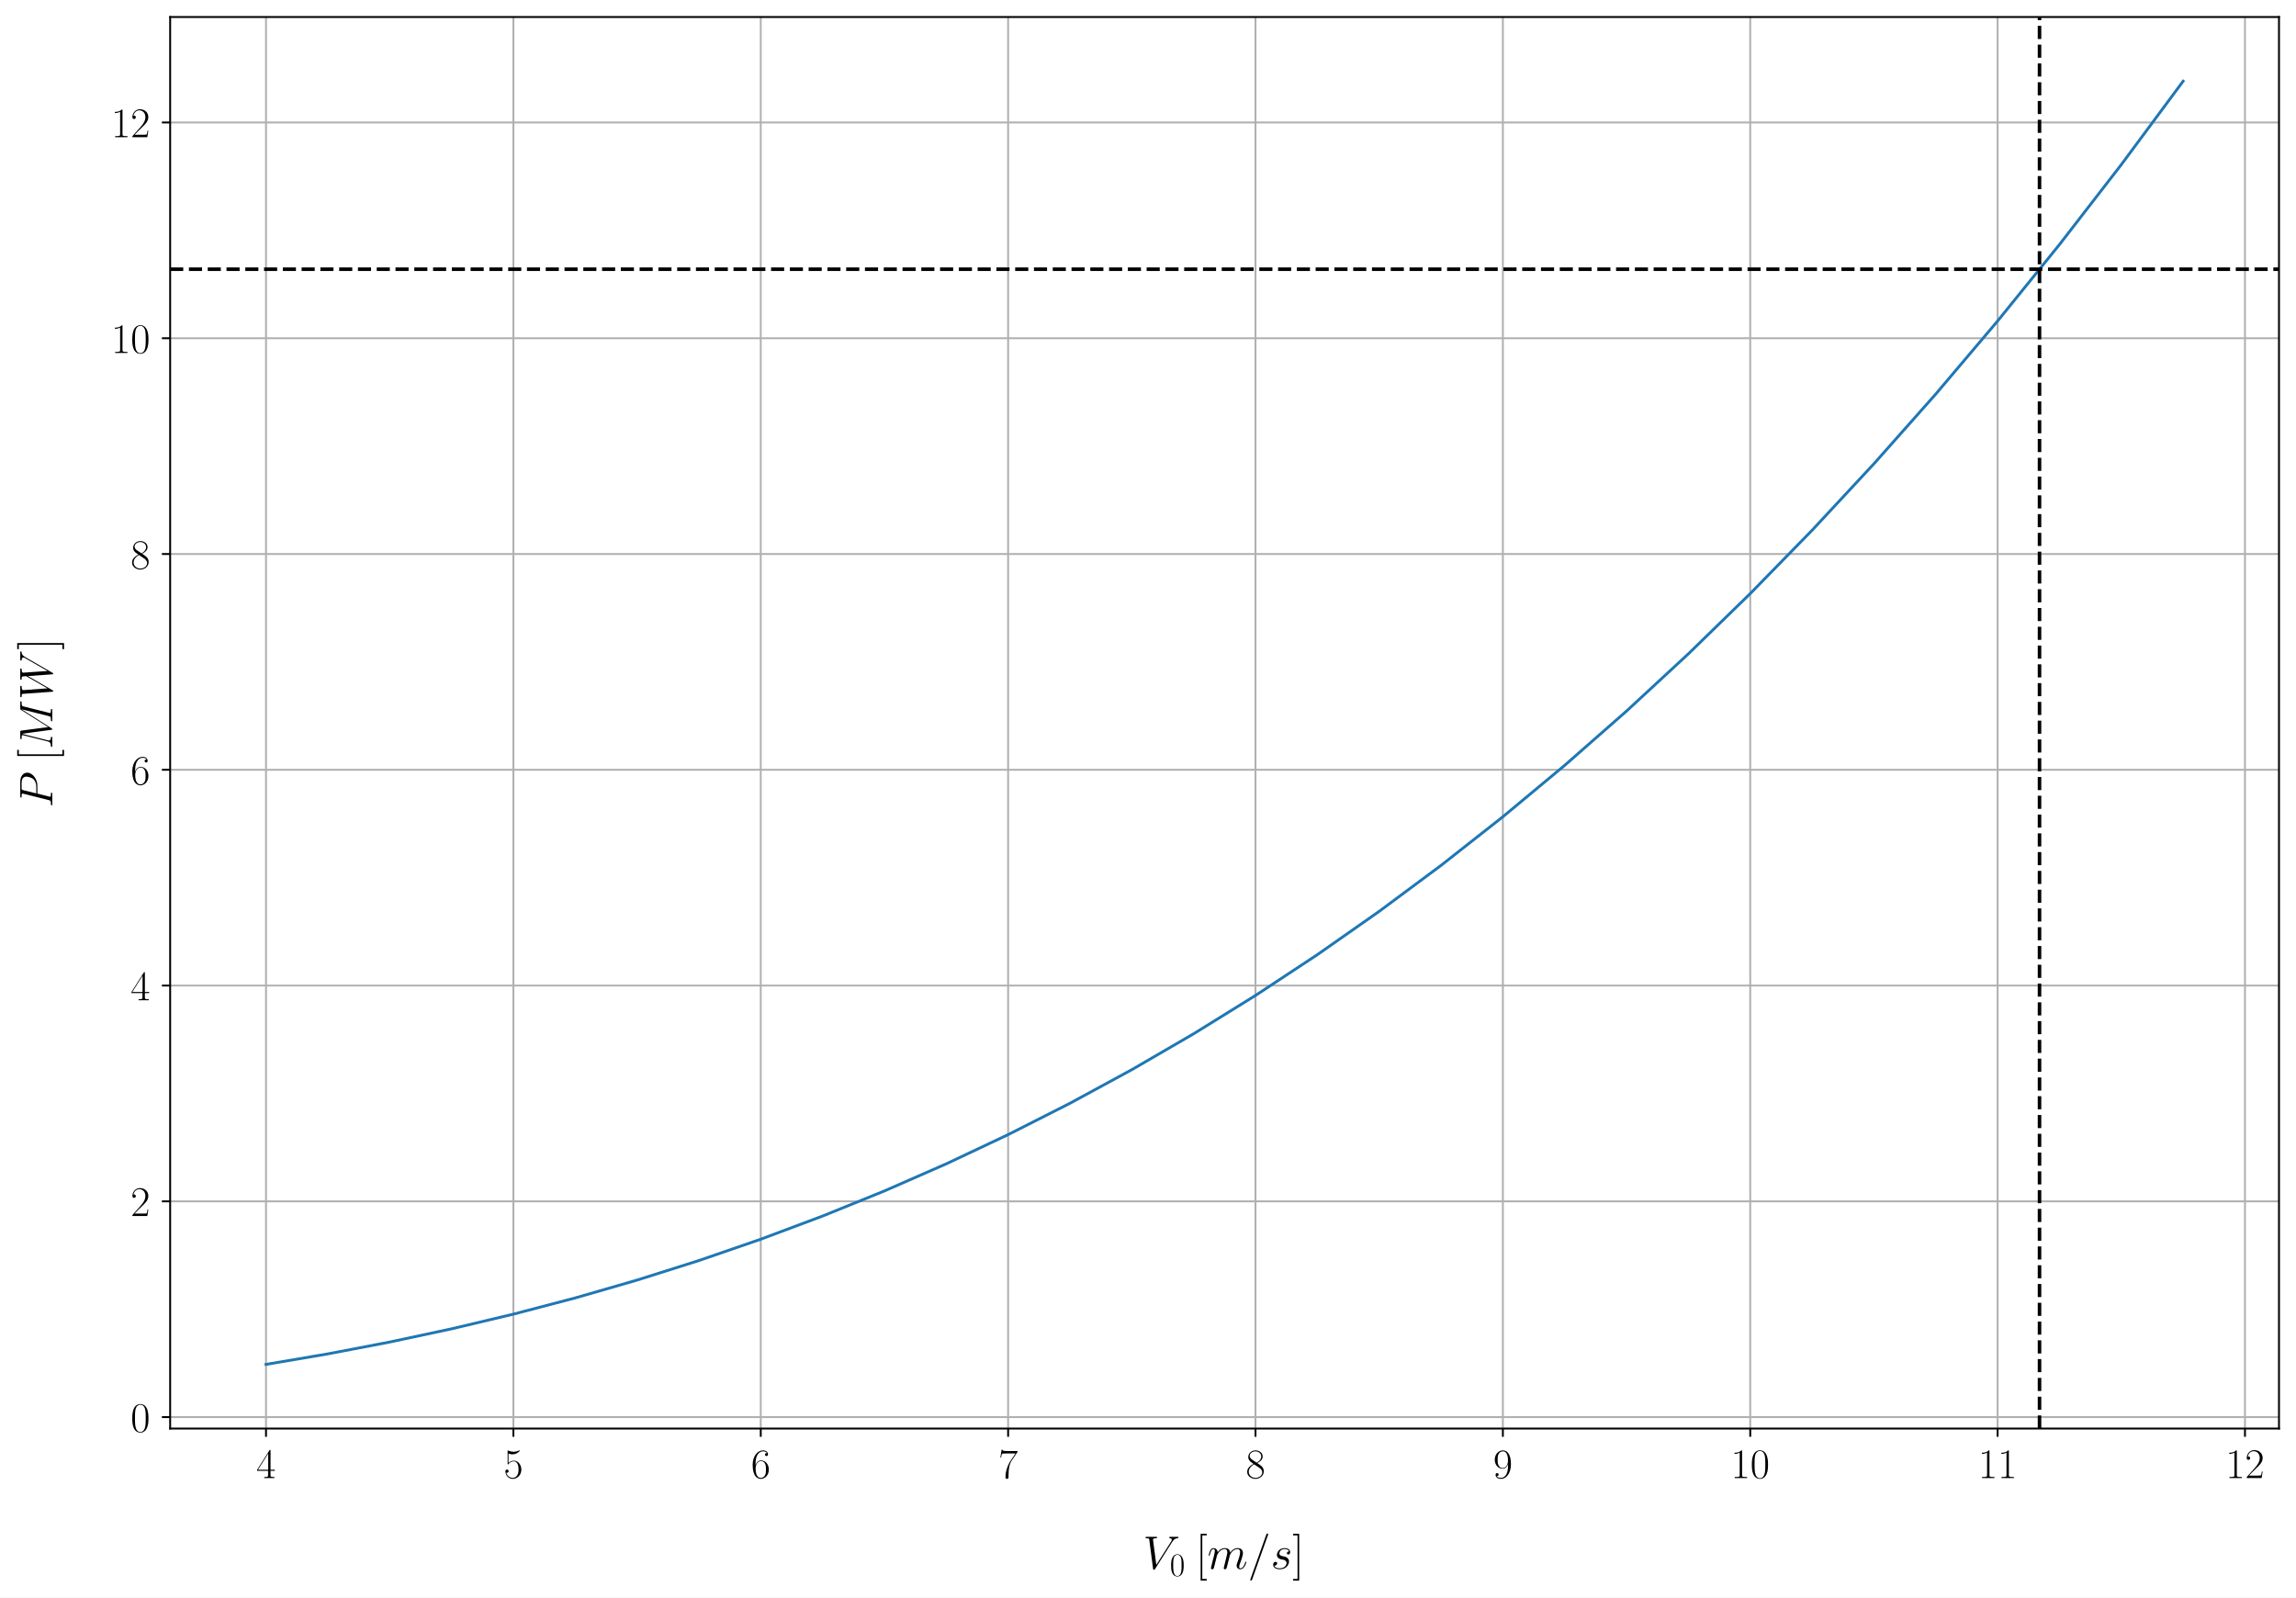
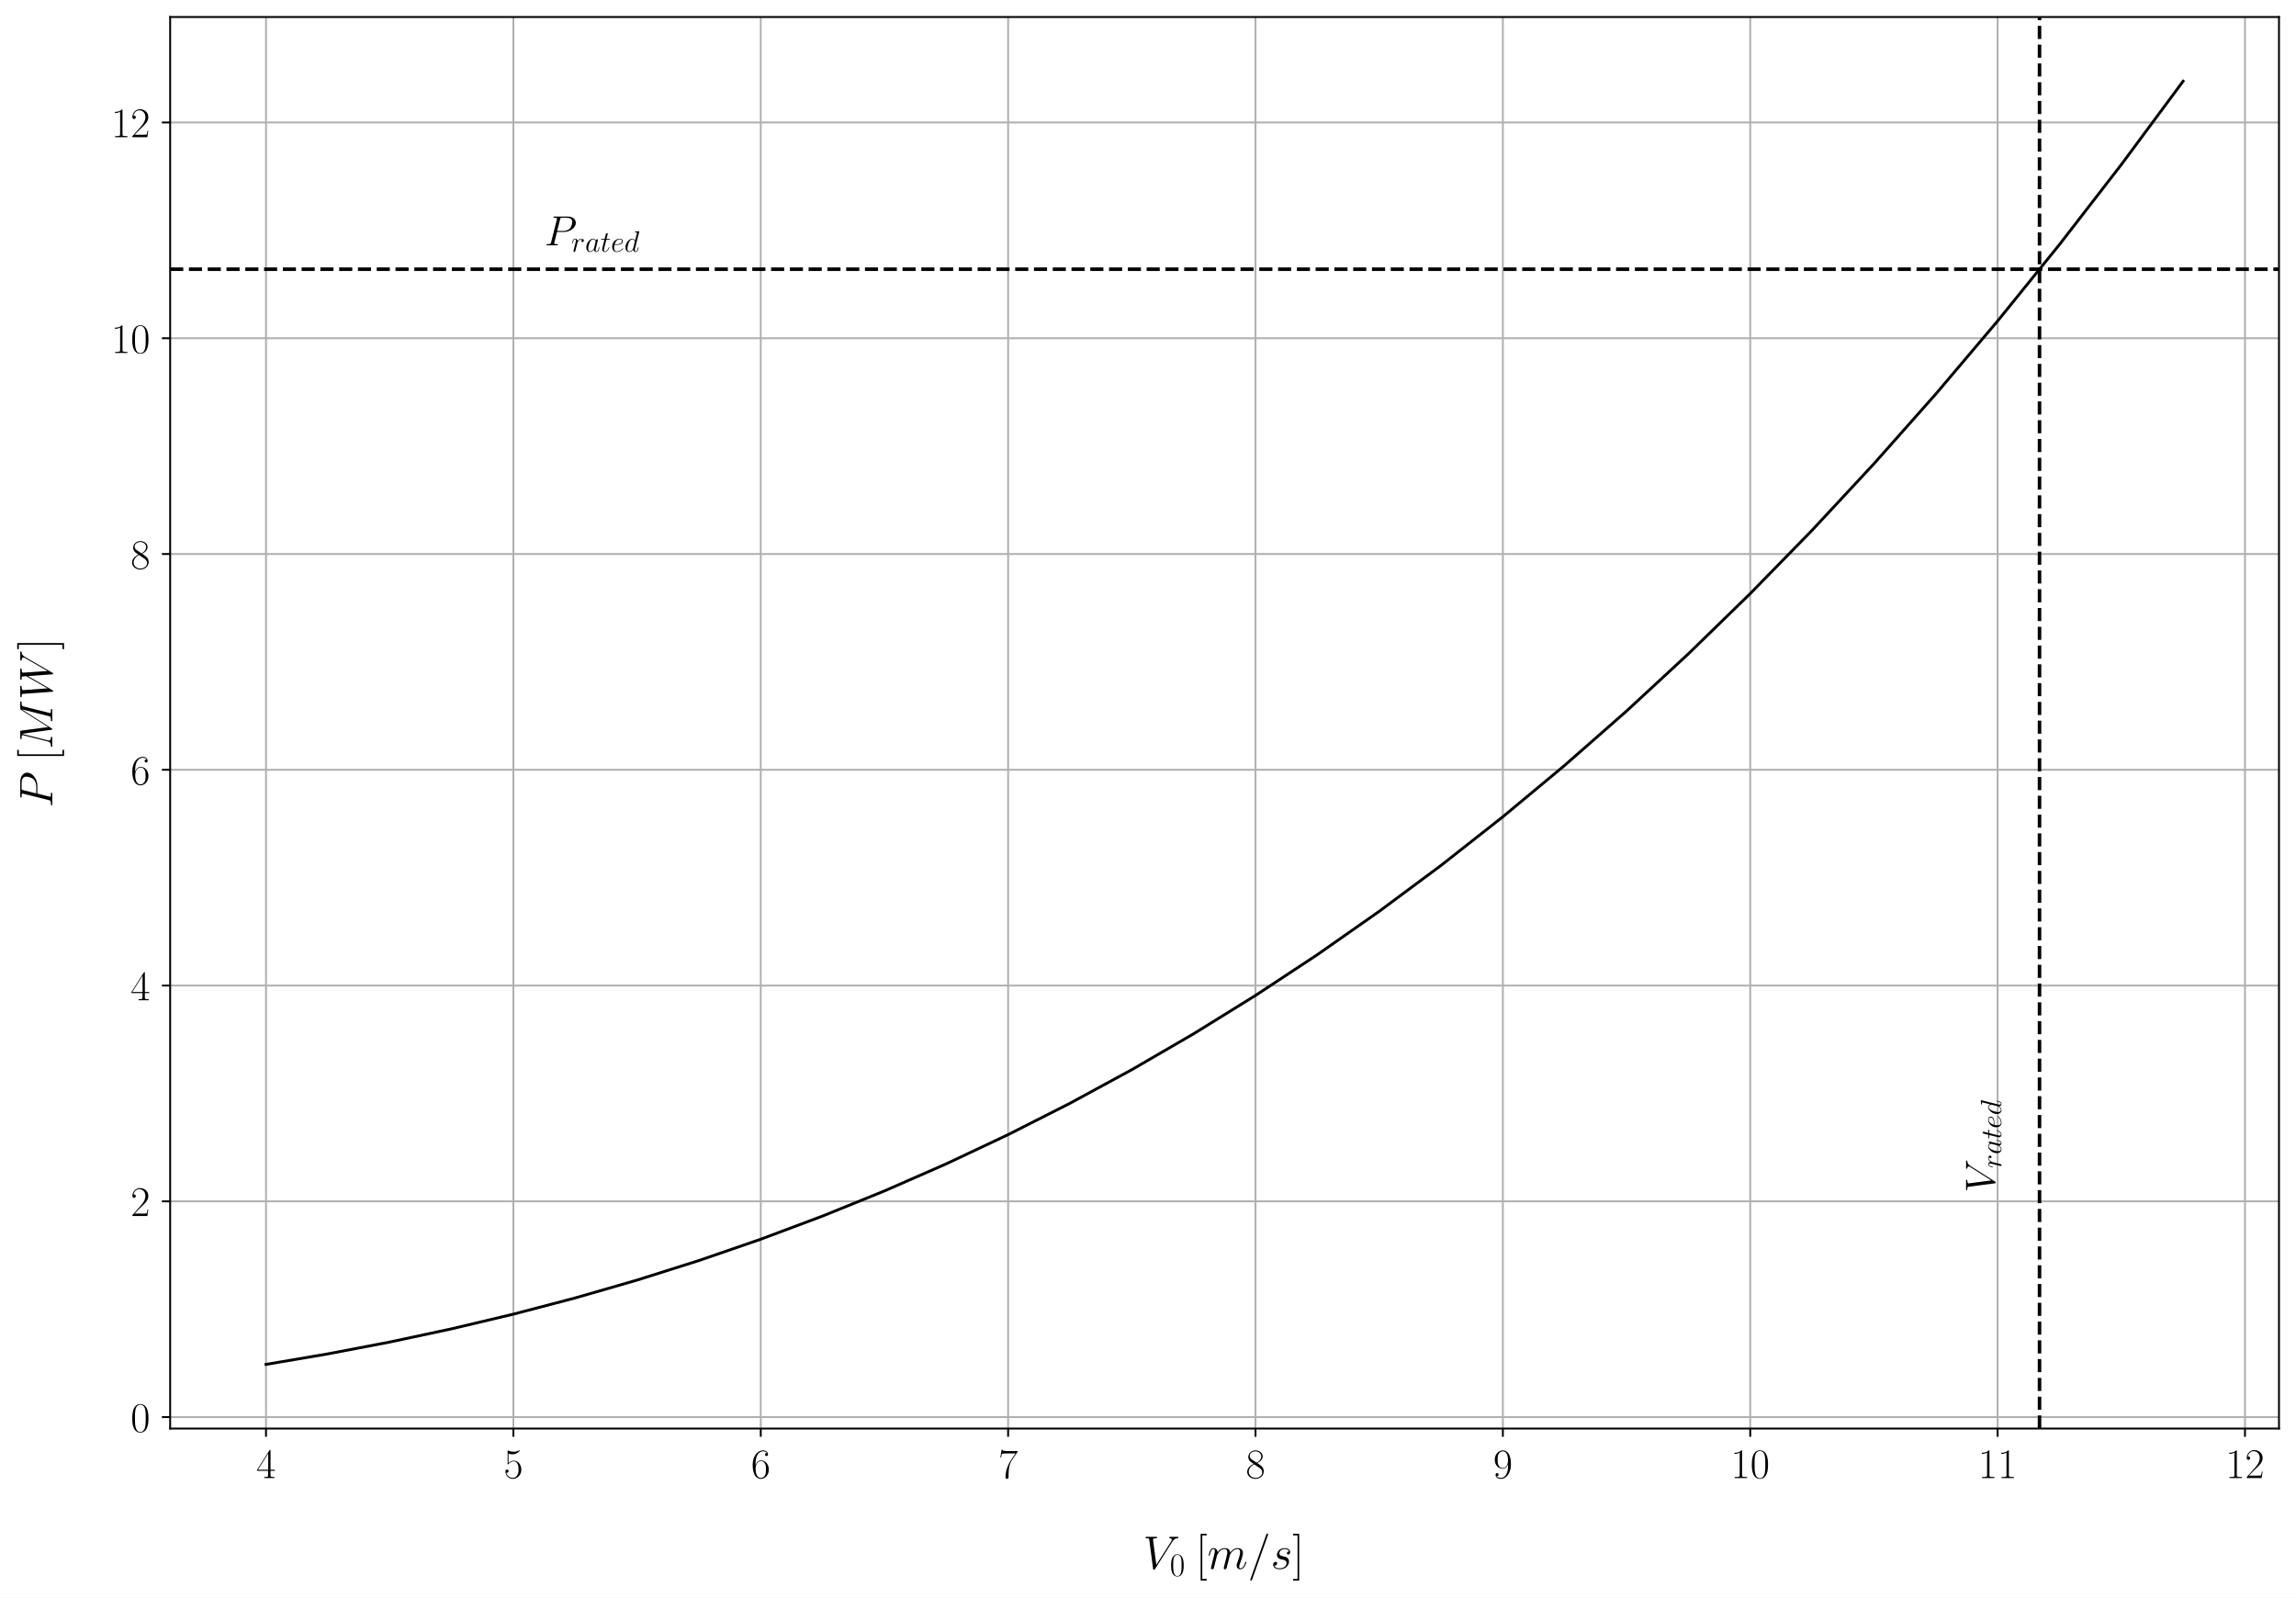
<svg xmlns="http://www.w3.org/2000/svg" xmlns:xlink="http://www.w3.org/1999/xlink" width="972.039pt" height="676.367pt" viewBox="0 0 972.039 676.367" version="1.1">
  <defs>
    <style type="text/css">*{stroke-linejoin: round; stroke-linecap: butt}</style>
  </defs>
  <g id="figure_1">
    <g id="patch_1">
      <path d="M 0 676.367  L 972.039 676.367  L 972.039 0  L 0 0  z " style="fill: #ffffff" />
    </g>
    <g id="axes_1">
      <g id="patch_2">
        <path d="M 72.039 604.8  L 964.839 604.8  L 964.839 7.2  L 72.039 7.2  z " style="fill: #ffffff" />
      </g>
      <g id="matplotlib.axis_1">
        <g id="xtick_1">
          <g id="line2d_1">
-             <path d="M 112.621 604.8  L 112.621 7.2  " clip-path="url(#pca7157ceda)" style="fill: none; stroke: #b0b0b0; stroke-width: 0.8; stroke-linecap: square" />
+             <path d="M 112.621 604.8  L 112.621 7.2  " clip-path="url(#pe394924957)" style="fill: none; stroke: #b0b0b0; stroke-width: 0.8; stroke-linecap: square" />
          </g>
          <g id="line2d_2">
            <defs>
-               <path id="mdde89556a9" d="M 0 0  L 0 3.5  " style="stroke: #000000; stroke-width: 0.8" />
+               <path id="me99d7fdec0" d="M 0 0  L 0 3.5  " style="stroke: #000000; stroke-width: 0.8" />
            </defs>
            <g>
-               <use xlink:href="#mdde89556a9" x="112.621" y="604.8" style="stroke: #000000; stroke-width: 0.8" />
+               <use xlink:href="#me99d7fdec0" x="112.621" y="604.8" style="stroke: #000000; stroke-width: 0.8" />
            </g>
          </g>
          <g id="text_1">
            <g transform="translate(108.5089 625.7533) scale(0.18 -0.18)">
              <defs>
                <path id="CMR17-34" d="M 2150 4122  C 2150 4256 2144 4256 2029 4256  L 128 1254  L 128 1088  L 1779 1088  L 1779 457  C 1779 224 1766 160 1318 160  L 1197 160  L 1197 0  C 1402 0 1747 0 1965 0  C 2182 0 2528 0 2733 0  L 2733 160  L 2611 160  C 2163 160 2150 224 2150 457  L 2150 1088  L 2803 1088  L 2803 1254  L 2150 1254  L 2150 4122  z M 1798 3703  L 1798 1254  L 256 1254  L 1798 3703  z " transform="scale(0.015625)" />
              </defs>
              <use xlink:href="#CMR17-34" transform="scale(0.996264)" />
            </g>
          </g>
        </g>
        <g id="xtick_2">
          <g id="line2d_3">
-             <path d="M 217.348 604.8  L 217.348 7.2  " clip-path="url(#pca7157ceda)" style="fill: none; stroke: #b0b0b0; stroke-width: 0.8; stroke-linecap: square" />
+             <path d="M 217.348 604.8  L 217.348 7.2  " clip-path="url(#pe394924957)" style="fill: none; stroke: #b0b0b0; stroke-width: 0.8; stroke-linecap: square" />
          </g>
          <g id="line2d_4">
            <g>
-               <use xlink:href="#mdde89556a9" x="217.348" y="604.8" style="stroke: #000000; stroke-width: 0.8" />
+               <use xlink:href="#me99d7fdec0" x="217.348" y="604.8" style="stroke: #000000; stroke-width: 0.8" />
            </g>
          </g>
          <g id="text_2">
            <g transform="translate(213.2362 625.7533) scale(0.18 -0.18)">
              <defs>
                <path id="CMR17-35" d="M 730 3692  C 794 3666 1056 3584 1325 3584  C 1920 3584 2246 3911 2432 4100  C 2432 4157 2432 4192 2394 4192  C 2387 4192 2374 4192 2323 4163  C 2099 4058 1837 3973 1517 3973  C 1325 3973 1037 3999 723 4139  C 653 4171 640 4171 634 4171  C 602 4171 595 4164 595 4037  L 595 2203  C 595 2089 595 2057 659 2057  C 691 2057 704 2070 736 2114  C 941 2401 1222 2522 1542 2522  C 1766 2522 2246 2382 2246 1289  C 2246 1085 2246 715 2054 421  C 1894 159 1645 25 1370 25  C 947 25 518 320 403 814  C 429 807 480 795 506 795  C 589 795 749 840 749 1038  C 749 1210 627 1280 506 1280  C 358 1280 262 1190 262 1011  C 262 454 704 -128 1382 -128  C 2042 -128 2669 440 2669 1264  C 2669 2030 2170 2624 1549 2624  C 1222 2624 947 2503 730 2274  L 730 3692  z " transform="scale(0.015625)" />
              </defs>
              <use xlink:href="#CMR17-35" transform="scale(0.996264)" />
            </g>
          </g>
        </g>
        <g id="xtick_3">
          <g id="line2d_5">
-             <path d="M 322.076 604.8  L 322.076 7.2  " clip-path="url(#pca7157ceda)" style="fill: none; stroke: #b0b0b0; stroke-width: 0.8; stroke-linecap: square" />
+             <path d="M 322.076 604.8  L 322.076 7.2  " clip-path="url(#pe394924957)" style="fill: none; stroke: #b0b0b0; stroke-width: 0.8; stroke-linecap: square" />
          </g>
          <g id="line2d_6">
            <g>
-               <use xlink:href="#mdde89556a9" x="322.076" y="604.8" style="stroke: #000000; stroke-width: 0.8" />
+               <use xlink:href="#me99d7fdec0" x="322.076" y="604.8" style="stroke: #000000; stroke-width: 0.8" />
            </g>
          </g>
          <g id="text_3">
            <g transform="translate(317.9635 625.7533) scale(0.18 -0.18)">
              <defs>
                <path id="CMR17-36" d="M 678 2176  C 678 3690 1395 4032 1811 4032  C 1946 4032 2272 4009 2400 3776  C 2298 3776 2106 3776 2106 3553  C 2106 3381 2246 3323 2336 3323  C 2394 3323 2566 3348 2566 3560  C 2566 3954 2246 4179 1805 4179  C 1043 4179 243 3390 243 1984  C 243 253 966 -128 1478 -128  C 2099 -128 2688 427 2688 1283  C 2688 2081 2170 2662 1517 2662  C 1126 2662 838 2407 678 1960  L 678 2176  z M 1478 25  C 691 25 691 1200 691 1436  C 691 1896 909 2560 1504 2560  C 1613 2560 1926 2560 2138 2120  C 2253 1870 2253 1609 2253 1289  C 2253 944 2253 690 2118 434  C 1978 171 1773 25 1478 25  z " transform="scale(0.015625)" />
              </defs>
              <use xlink:href="#CMR17-36" transform="scale(0.996264)" />
            </g>
          </g>
        </g>
        <g id="xtick_4">
          <g id="line2d_7">
-             <path d="M 426.803 604.8  L 426.803 7.2  " clip-path="url(#pca7157ceda)" style="fill: none; stroke: #b0b0b0; stroke-width: 0.8; stroke-linecap: square" />
+             <path d="M 426.803 604.8  L 426.803 7.2  " clip-path="url(#pe394924957)" style="fill: none; stroke: #b0b0b0; stroke-width: 0.8; stroke-linecap: square" />
          </g>
          <g id="line2d_8">
            <g>
-               <use xlink:href="#mdde89556a9" x="426.803" y="604.8" style="stroke: #000000; stroke-width: 0.8" />
+               <use xlink:href="#me99d7fdec0" x="426.803" y="604.8" style="stroke: #000000; stroke-width: 0.8" />
            </g>
          </g>
          <g id="text_4">
            <g transform="translate(422.6907 625.7533) scale(0.18 -0.18)">
              <defs>
                <path id="CMR17-37" d="M 2886 3941  L 2886 4081  L 1382 4081  C 634 4081 621 4165 595 4288  L 480 4288  L 294 3094  L 410 3094  C 429 3215 474 3540 550 3661  C 589 3712 1062 3712 1171 3712  L 2579 3712  L 1869 2661  C 1395 1954 1069 999 1069 165  C 1069 89 1069 -128 1299 -128  C 1530 -128 1530 89 1530 171  L 1530 465  C 1530 1508 1709 2196 2003 2636  L 2886 3941  z " transform="scale(0.015625)" />
              </defs>
              <use xlink:href="#CMR17-37" transform="scale(0.996264)" />
            </g>
          </g>
        </g>
        <g id="xtick_5">
          <g id="line2d_9">
-             <path d="M 531.53 604.8  L 531.53 7.2  " clip-path="url(#pca7157ceda)" style="fill: none; stroke: #b0b0b0; stroke-width: 0.8; stroke-linecap: square" />
+             <path d="M 531.53 604.8  L 531.53 7.2  " clip-path="url(#pe394924957)" style="fill: none; stroke: #b0b0b0; stroke-width: 0.8; stroke-linecap: square" />
          </g>
          <g id="line2d_10">
            <g>
-               <use xlink:href="#mdde89556a9" x="531.53" y="604.8" style="stroke: #000000; stroke-width: 0.8" />
+               <use xlink:href="#me99d7fdec0" x="531.53" y="604.8" style="stroke: #000000; stroke-width: 0.8" />
            </g>
          </g>
          <g id="text_5">
            <g transform="translate(527.418 625.7533) scale(0.18 -0.18)">
              <defs>
                <path id="CMR17-38" d="M 1741 2264  C 2144 2467 2554 2773 2554 3263  C 2554 3841 1990 4179 1472 4179  C 890 4179 378 3759 378 3180  C 378 3021 416 2747 666 2505  C 730 2442 998 2251 1171 2130  C 883 1983 211 1634 211 934  C 211 279 838 -128 1459 -128  C 2144 -128 2720 362 2720 1010  C 2720 1590 2330 1857 2074 2029  L 1741 2264  z M 902 2822  C 851 2854 595 3051 595 3351  C 595 3739 998 4032 1459 4032  C 1965 4032 2336 3676 2336 3262  C 2336 2669 1670 2331 1638 2331  C 1632 2331 1626 2331 1574 2370  L 902 2822  z M 2080 1519  C 2176 1449 2483 1240 2483 851  C 2483 381 2010 25 1472 25  C 890 25 448 438 448 940  C 448 1443 838 1862 1280 2060  L 2080 1519  z " transform="scale(0.015625)" />
              </defs>
              <use xlink:href="#CMR17-38" transform="scale(0.996264)" />
            </g>
          </g>
        </g>
        <g id="xtick_6">
          <g id="line2d_11">
-             <path d="M 636.257 604.8  L 636.257 7.2  " clip-path="url(#pca7157ceda)" style="fill: none; stroke: #b0b0b0; stroke-width: 0.8; stroke-linecap: square" />
+             <path d="M 636.257 604.8  L 636.257 7.2  " clip-path="url(#pe394924957)" style="fill: none; stroke: #b0b0b0; stroke-width: 0.8; stroke-linecap: square" />
          </g>
          <g id="line2d_12">
            <g>
-               <use xlink:href="#mdde89556a9" x="636.257" y="604.8" style="stroke: #000000; stroke-width: 0.8" />
+               <use xlink:href="#me99d7fdec0" x="636.257" y="604.8" style="stroke: #000000; stroke-width: 0.8" />
            </g>
          </g>
          <g id="text_6">
            <g transform="translate(632.1453 625.7533) scale(0.18 -0.18)">
              <defs>
                <path id="CMR17-39" d="M 2253 1864  C 2253 464 1670 31 1190 31  C 1043 31 685 31 538 294  C 704 268 826 357 826 518  C 826 692 685 749 595 749  C 538 749 365 723 365 506  C 365 71 742 -128 1203 -128  C 1939 -128 2688 674 2688 2073  C 2688 3817 1971 4179 1485 4179  C 851 4179 243 3628 243 2778  C 243 1991 762 1408 1414 1408  C 1952 1408 2189 1903 2253 2112  L 2253 1864  z M 1427 1510  C 1254 1510 1011 1542 813 1922  C 678 2169 678 2461 678 2771  C 678 3146 678 3405 858 3684  C 947 3817 1114 4032 1485 4032  C 2240 4032 2240 2885 2240 2632  C 2240 2182 2035 1510 1427 1510  z " transform="scale(0.015625)" />
              </defs>
              <use xlink:href="#CMR17-39" transform="scale(0.996264)" />
            </g>
          </g>
        </g>
        <g id="xtick_7">
          <g id="line2d_13">
-             <path d="M 740.985 604.8  L 740.985 7.2  " clip-path="url(#pca7157ceda)" style="fill: none; stroke: #b0b0b0; stroke-width: 0.8; stroke-linecap: square" />
+             <path d="M 740.985 604.8  L 740.985 7.2  " clip-path="url(#pe394924957)" style="fill: none; stroke: #b0b0b0; stroke-width: 0.8; stroke-linecap: square" />
          </g>
          <g id="line2d_14">
            <g>
-               <use xlink:href="#mdde89556a9" x="740.985" y="604.8" style="stroke: #000000; stroke-width: 0.8" />
+               <use xlink:href="#me99d7fdec0" x="740.985" y="604.8" style="stroke: #000000; stroke-width: 0.8" />
            </g>
          </g>
          <g id="text_7">
            <g transform="translate(732.7604 625.7533) scale(0.18 -0.18)">
              <defs>
                <path id="CMR17-31" d="M 1702 4058  C 1702 4192 1696 4192 1606 4192  C 1357 3916 979 3827 621 3827  C 602 3827 570 3827 563 3808  C 557 3795 557 3782 557 3648  C 755 3648 1088 3686 1344 3839  L 1344 461  C 1344 236 1331 160 781 160  L 589 160  L 589 0  C 896 0 1216 0 1523 0  C 1830 0 2150 0 2458 0  L 2458 160  L 2266 160  C 1715 160 1702 230 1702 458  L 1702 4058  z " transform="scale(0.015625)" />
                <path id="CMR17-30" d="M 2688 2025  C 2688 2416 2682 3080 2413 3591  C 2176 4039 1798 4198 1466 4198  C 1158 4198 768 4058 525 3597  C 269 3118 243 2524 243 2025  C 243 1661 250 1106 448 619  C 723 -39 1216 -128 1466 -128  C 1760 -128 2208 -7 2470 600  C 2662 1042 2688 1559 2688 2025  z M 1466 -26  C 1056 -26 813 325 723 812  C 653 1188 653 1738 653 2096  C 653 2588 653 2997 736 3387  C 858 3929 1216 4096 1466 4096  C 1728 4096 2067 3923 2189 3400  C 2272 3036 2278 2607 2278 2096  C 2278 1680 2278 1169 2202 792  C 2067 95 1690 -26 1466 -26  z " transform="scale(0.015625)" />
              </defs>
              <use xlink:href="#CMR17-31" transform="scale(0.996264)" />
              <use xlink:href="#CMR17-30" transform="translate(45.69048 0) scale(0.996264)" />
            </g>
          </g>
        </g>
        <g id="xtick_8">
          <g id="line2d_15">
-             <path d="M 845.712 604.8  L 845.712 7.2  " clip-path="url(#pca7157ceda)" style="fill: none; stroke: #b0b0b0; stroke-width: 0.8; stroke-linecap: square" />
+             <path d="M 845.712 604.8  L 845.712 7.2  " clip-path="url(#pe394924957)" style="fill: none; stroke: #b0b0b0; stroke-width: 0.8; stroke-linecap: square" />
          </g>
          <g id="line2d_16">
            <g>
-               <use xlink:href="#mdde89556a9" x="845.712" y="604.8" style="stroke: #000000; stroke-width: 0.8" />
+               <use xlink:href="#me99d7fdec0" x="845.712" y="604.8" style="stroke: #000000; stroke-width: 0.8" />
            </g>
          </g>
          <g id="text_8">
            <g transform="translate(837.4877 625.7533) scale(0.18 -0.18)">
              <use xlink:href="#CMR17-31" transform="scale(0.996264)" />
              <use xlink:href="#CMR17-31" transform="translate(45.69048 0) scale(0.996264)" />
            </g>
          </g>
        </g>
        <g id="xtick_9">
          <g id="line2d_17">
-             <path d="M 950.439 604.8  L 950.439 7.2  " clip-path="url(#pca7157ceda)" style="fill: none; stroke: #b0b0b0; stroke-width: 0.8; stroke-linecap: square" />
+             <path d="M 950.439 604.8  L 950.439 7.2  " clip-path="url(#pe394924957)" style="fill: none; stroke: #b0b0b0; stroke-width: 0.8; stroke-linecap: square" />
          </g>
          <g id="line2d_18">
            <g>
-               <use xlink:href="#mdde89556a9" x="950.439" y="604.8" style="stroke: #000000; stroke-width: 0.8" />
+               <use xlink:href="#me99d7fdec0" x="950.439" y="604.8" style="stroke: #000000; stroke-width: 0.8" />
            </g>
          </g>
          <g id="text_9">
            <g transform="translate(942.215 625.7533) scale(0.18 -0.18)">
              <defs>
                <path id="CMR17-32" d="M 2669 989  L 2554 989  C 2490 536 2438 459 2413 420  C 2381 369 1920 369 1830 369  L 602 369  C 832 619 1280 1072 1824 1597  C 2214 1967 2669 2402 2669 3035  C 2669 3790 2067 4224 1395 4224  C 691 4224 262 3604 262 3030  C 262 2780 448 2748 525 2748  C 589 2748 781 2787 781 3010  C 781 3207 614 3264 525 3264  C 486 3264 448 3258 422 3245  C 544 3790 915 4058 1306 4058  C 1862 4058 2227 3617 2227 3035  C 2227 2479 1901 2000 1536 1584  L 262 146  L 262 0  L 2515 0  L 2669 989  z " transform="scale(0.015625)" />
              </defs>
              <use xlink:href="#CMR17-31" transform="scale(0.996264)" />
              <use xlink:href="#CMR17-32" transform="translate(45.69048 0) scale(0.996264)" />
            </g>
          </g>
        </g>
        <g id="text_10">
          <g transform="translate(483.8957 664.1853) scale(0.2 -0.2)">
            <defs>
              <path id="CMMI12-56" d="M 3962 3640  C 4179 3984 4378 4136 4704 4162  C 4768 4168 4819 4168 4819 4282  C 4819 4308 4806 4346 4749 4346  C 4634 4346 4358 4346 4243 4346  C 4058 4346 3866 4346 3686 4346  C 3635 4346 3571 4346 3571 4226  C 3571 4168 3629 4162 3654 4162  C 3891 4143 3917 4029 3917 3952  C 3917 3857 3827 3710 3821 3704  L 1811 540  L 1363 3969  C 1363 4160 1696 4160 1766 4160  C 1862 4160 1920 4160 1920 4282  C 1920 4346 1850 4346 1830 4346  C 1722 4346 1594 4346 1485 4346  L 1126 4346  C 659 4346 467 4346 461 4346  C 422 4346 346 4346 346 4230  C 346 4160 390 4160 493 4160  C 819 4160 838 4102 858 3944  L 1370 24  C 1389 -109 1389 -128 1478 -128  C 1555 -128 1587 -109 1651 -8  L 3962 3640  z " transform="scale(0.015625)" />
              <path id="CMR17-5b" d="M 1504 -1600  L 1504 -1377  L 902 -1377  L 902 4544  L 1504 4544  L 1504 4767  L 678 4767  L 678 -1600  L 1504 -1600  z " transform="scale(0.015625)" />
              <path id="CMMI12-6d" d="M 1318 1871  C 1331 1910 1491 2229 1728 2433  C 1894 2586 2112 2689 2362 2689  C 2618 2689 2707 2497 2707 2242  C 2707 2203 2707 2076 2630 1775  L 2470 1118  C 2419 926 2298 453 2285 383  C 2259 287 2221 121 2221 96  C 2221 6 2291 -64 2387 -64  C 2579 -64 2611 83 2669 313  L 3053 1839  C 3066 1890 3398 2689 4102 2689  C 4358 2689 4448 2497 4448 2242  C 4448 1884 4198 1188 4058 805  C 4000 651 3968 568 3968 453  C 3968 166 4166 -64 4474 -64  C 5069 -64 5293 875 5293 913  C 5293 945 5267 971 5229 971  C 5171 971 5165 952 5133 843  C 4986 332 4749 64 4493 64  C 4429 64 4326 64 4326 269  C 4326 436 4403 640 4429 710  C 4544 1018 4832 1773 4832 2145  C 4832 2528 4608 2816 4122 2816  C 3693 2816 3347 2574 3091 2197  C 3072 2542 2861 2816 2381 2816  C 1811 2816 1510 2415 1395 2255  C 1376 2618 1114 2816 832 2816  C 646 2816 499 2727 378 2484  C 262 2254 173 1865 173 1839  C 173 1814 198 1782 243 1782  C 294 1782 301 1788 339 1935  C 435 2312 557 2689 813 2689  C 960 2689 1011 2586 1011 2395  C 1011 2254 947 2005 902 1807  L 723 1118  C 698 996 627 709 595 594  C 550 428 480 128 480 96  C 480 6 550 -64 646 -64  C 723 -64 813 -26 864 70  C 877 102 934 326 966 453  L 1107 1028  L 1318 1871  z " transform="scale(0.015625)" />
              <path id="CMMI12-3d" d="M 2746 4562  C 2746 4569 2784 4666 2784 4678  C 2784 4755 2720 4800 2669 4800  C 2637 4800 2579 4800 2528 4659  L 384 -1363  C 384 -1370 346 -1465 346 -1478  C 346 -1555 410 -1600 461 -1600  C 499 -1600 557 -1593 602 -1459  L 2746 4562  z " transform="scale(0.015625)" />
              <path id="CMMI12-73" d="M 1459 1280  C 1568 1261 1741 1223 1779 1216  C 1862 1192 2150 1090 2150 783  C 2150 586 1971 70 1229 70  C 1094 70 614 70 486 436  C 742 404 870 603 870 745  C 870 880 781 950 653 950  C 512 950 326 841 326 552  C 326 173 710 -64 1222 -64  C 2195 -64 2483 651 2483 984  C 2483 1079 2483 1258 2278 1462  C 2118 1616 1965 1648 1619 1718  C 1446 1756 1171 1814 1171 2101  C 1171 2229 1286 2689 1894 2689  C 2163 2689 2426 2589 2490 2368  C 2208 2368 2195 2125 2195 2119  C 2195 1984 2317 1946 2374 1946  C 2464 1946 2643 2015 2643 2281  C 2643 2545 2400 2816 1901 2816  C 1062 2816 838 2160 838 1899  C 838 1414 1312 1312 1459 1280  z " transform="scale(0.015625)" />
              <path id="CMR17-5d" d="M 915 4767  L 90 4767  L 90 4544  L 691 4544  L 691 -1377  L 90 -1377  L 90 -1600  L 915 -1600  L 915 4767  z " transform="scale(0.015625)" />
            </defs>
            <use xlink:href="#CMMI12-56" transform="scale(0.996264)" />
            <use xlink:href="#CMR17-30" transform="translate(56.86958 -14.94392) scale(0.697382)" />
            <use xlink:href="#CMR17-5b" transform="translate(111.4901 0) scale(0.996264)" />
            <use xlink:href="#CMMI12-6d" transform="translate(136.3612 0) scale(0.996264)" />
            <use xlink:href="#CMMI12-3d" transform="translate(221.6884 0) scale(0.996264)" />
            <use xlink:href="#CMMI12-73" transform="translate(270.4633 0) scale(0.996264)" />
            <use xlink:href="#CMR17-5d" transform="translate(316.4133 0) scale(0.996264)" />
          </g>
        </g>
      </g>
      <g id="matplotlib.axis_2">
        <g id="ytick_1">
          <g id="line2d_19">
-             <path d="M 72.039 599.95  L 964.839 599.95  " clip-path="url(#pca7157ceda)" style="fill: none; stroke: #b0b0b0; stroke-width: 0.8; stroke-linecap: square" />
+             <path d="M 72.039 599.95  L 964.839 599.95  " clip-path="url(#pe394924957)" style="fill: none; stroke: #b0b0b0; stroke-width: 0.8; stroke-linecap: square" />
          </g>
          <g id="line2d_20">
            <defs>
-               <path id="m831842fccf" d="M 0 0  L -3.5 0  " style="stroke: #000000; stroke-width: 0.8" />
+               <path id="m00006772d0" d="M 0 0  L -3.5 0  " style="stroke: #000000; stroke-width: 0.8" />
            </defs>
            <g>
-               <use xlink:href="#m831842fccf" x="72.039" y="599.95" style="stroke: #000000; stroke-width: 0.8" />
+               <use xlink:href="#m00006772d0" x="72.039" y="599.95" style="stroke: #000000; stroke-width: 0.8" />
            </g>
          </g>
          <g id="text_11">
            <g transform="translate(55.31495 606.1764) scale(0.18 -0.18)">
              <use xlink:href="#CMR17-30" transform="scale(0.996264)" />
            </g>
          </g>
        </g>
        <g id="ytick_2">
          <g id="line2d_21">
-             <path d="M 72.039 508.6  L 964.839 508.6  " clip-path="url(#pca7157ceda)" style="fill: none; stroke: #b0b0b0; stroke-width: 0.8; stroke-linecap: square" />
+             <path d="M 72.039 508.6  L 964.839 508.6  " clip-path="url(#pe394924957)" style="fill: none; stroke: #b0b0b0; stroke-width: 0.8; stroke-linecap: square" />
          </g>
          <g id="line2d_22">
            <g>
-               <use xlink:href="#m831842fccf" x="72.039" y="508.6" style="stroke: #000000; stroke-width: 0.8" />
+               <use xlink:href="#m00006772d0" x="72.039" y="508.6" style="stroke: #000000; stroke-width: 0.8" />
            </g>
          </g>
          <g id="text_12">
            <g transform="translate(55.31495 514.827) scale(0.18 -0.18)">
              <use xlink:href="#CMR17-32" transform="scale(0.996264)" />
            </g>
          </g>
        </g>
        <g id="ytick_3">
          <g id="line2d_23">
-             <path d="M 72.039 417.251  L 964.839 417.251  " clip-path="url(#pca7157ceda)" style="fill: none; stroke: #b0b0b0; stroke-width: 0.8; stroke-linecap: square" />
+             <path d="M 72.039 417.251  L 964.839 417.251  " clip-path="url(#pe394924957)" style="fill: none; stroke: #b0b0b0; stroke-width: 0.8; stroke-linecap: square" />
          </g>
          <g id="line2d_24">
            <g>
-               <use xlink:href="#m831842fccf" x="72.039" y="417.251" style="stroke: #000000; stroke-width: 0.8" />
+               <use xlink:href="#m00006772d0" x="72.039" y="417.251" style="stroke: #000000; stroke-width: 0.8" />
            </g>
          </g>
          <g id="text_13">
            <g transform="translate(55.31495 423.4777) scale(0.18 -0.18)">
              <use xlink:href="#CMR17-34" transform="scale(0.996264)" />
            </g>
          </g>
        </g>
        <g id="ytick_4">
          <g id="line2d_25">
-             <path d="M 72.039 325.902  L 964.839 325.902  " clip-path="url(#pca7157ceda)" style="fill: none; stroke: #b0b0b0; stroke-width: 0.8; stroke-linecap: square" />
+             <path d="M 72.039 325.902  L 964.839 325.902  " clip-path="url(#pe394924957)" style="fill: none; stroke: #b0b0b0; stroke-width: 0.8; stroke-linecap: square" />
          </g>
          <g id="line2d_26">
            <g>
-               <use xlink:href="#m831842fccf" x="72.039" y="325.902" style="stroke: #000000; stroke-width: 0.8" />
+               <use xlink:href="#m00006772d0" x="72.039" y="325.902" style="stroke: #000000; stroke-width: 0.8" />
            </g>
          </g>
          <g id="text_14">
            <g transform="translate(55.31495 332.1284) scale(0.18 -0.18)">
              <use xlink:href="#CMR17-36" transform="scale(0.996264)" />
            </g>
          </g>
        </g>
        <g id="ytick_5">
          <g id="line2d_27">
-             <path d="M 72.039 234.552  L 964.839 234.552  " clip-path="url(#pca7157ceda)" style="fill: none; stroke: #b0b0b0; stroke-width: 0.8; stroke-linecap: square" />
+             <path d="M 72.039 234.552  L 964.839 234.552  " clip-path="url(#pe394924957)" style="fill: none; stroke: #b0b0b0; stroke-width: 0.8; stroke-linecap: square" />
          </g>
          <g id="line2d_28">
            <g>
-               <use xlink:href="#m831842fccf" x="72.039" y="234.552" style="stroke: #000000; stroke-width: 0.8" />
+               <use xlink:href="#m00006772d0" x="72.039" y="234.552" style="stroke: #000000; stroke-width: 0.8" />
            </g>
          </g>
          <g id="text_15">
            <g transform="translate(55.31495 240.779) scale(0.18 -0.18)">
              <use xlink:href="#CMR17-38" transform="scale(0.996264)" />
            </g>
          </g>
        </g>
        <g id="ytick_6">
          <g id="line2d_29">
-             <path d="M 72.039 143.203  L 964.839 143.203  " clip-path="url(#pca7157ceda)" style="fill: none; stroke: #b0b0b0; stroke-width: 0.8; stroke-linecap: square" />
+             <path d="M 72.039 143.203  L 964.839 143.203  " clip-path="url(#pe394924957)" style="fill: none; stroke: #b0b0b0; stroke-width: 0.8; stroke-linecap: square" />
          </g>
          <g id="line2d_30">
            <g>
-               <use xlink:href="#m831842fccf" x="72.039" y="143.203" style="stroke: #000000; stroke-width: 0.8" />
+               <use xlink:href="#m00006772d0" x="72.039" y="143.203" style="stroke: #000000; stroke-width: 0.8" />
            </g>
          </g>
          <g id="text_16">
            <g transform="translate(47.09067 149.4297) scale(0.18 -0.18)">
              <use xlink:href="#CMR17-31" transform="scale(0.996264)" />
              <use xlink:href="#CMR17-30" transform="translate(45.69048 0) scale(0.996264)" />
            </g>
          </g>
        </g>
        <g id="ytick_7">
          <g id="line2d_31">
-             <path d="M 72.039 51.854  L 964.839 51.854  " clip-path="url(#pca7157ceda)" style="fill: none; stroke: #b0b0b0; stroke-width: 0.8; stroke-linecap: square" />
+             <path d="M 72.039 51.854  L 964.839 51.854  " clip-path="url(#pe394924957)" style="fill: none; stroke: #b0b0b0; stroke-width: 0.8; stroke-linecap: square" />
          </g>
          <g id="line2d_32">
            <g>
-               <use xlink:href="#m831842fccf" x="72.039" y="51.854" style="stroke: #000000; stroke-width: 0.8" />
+               <use xlink:href="#m00006772d0" x="72.039" y="51.854" style="stroke: #000000; stroke-width: 0.8" />
            </g>
          </g>
          <g id="text_17">
            <g transform="translate(47.09067 58.08037) scale(0.18 -0.18)">
              <use xlink:href="#CMR17-31" transform="scale(0.996264)" />
              <use xlink:href="#CMR17-32" transform="translate(45.69048 0) scale(0.996264)" />
            </g>
          </g>
        </g>
        <g id="text_18">
          <g transform="translate(22.12602 341.8731) rotate(-90) scale(0.2 -0.2)">
            <defs>
              <path id="CMMI12-50" d="M 1894 2023  L 2970 2023  C 3853 2023 4736 2673 4736 3401  C 4736 3898 4314 4352 3507 4352  L 1530 4352  C 1408 4352 1350 4352 1350 4231  C 1350 4167 1408 4167 1504 4167  C 1894 4167 1894 4116 1894 4046  C 1894 4034 1894 3995 1869 3899  L 1005 472  C 947 249 934 185 486 185  C 365 185 301 185 301 70  C 301 0 358 0 397 0  C 518 0 646 0 768 0  L 1517 0  C 1638 0 1773 0 1894 0  C 1946 0 2016 0 2016 121  C 2016 185 1958 185 1862 185  C 1478 185 1472 230 1472 293  C 1472 325 1478 369 1485 401  L 1894 2023  z M 2355 3930  C 2413 4167 2438 4167 2688 4167  L 3322 4167  C 3802 4167 4198 4013 4198 3535  C 4198 3369 4115 2827 3821 2534  C 3712 2419 3405 2176 2822 2176  L 1920 2176  L 2355 3930  z " transform="scale(0.015625)" />
              <path id="CMMI12-4d" d="M 5811 3886  C 5869 4103 5882 4167 6336 4167  C 6458 4167 6515 4167 6515 4288  C 6515 4352 6470 4352 6349 4352  L 5581 4352  C 5421 4352 5414 4346 5344 4243  L 3008 562  L 2528 4211  C 2509 4352 2502 4352 2336 4352  L 1542 4352  C 1421 4352 1363 4352 1363 4231  C 1363 4167 1421 4167 1517 4167  C 1907 4167 1907 4116 1907 4046  C 1907 4034 1907 3995 1882 3899  L 1062 634  C 986 327 838 186 410 186  C 390 186 314 186 314 73  C 314 0 371 0 397 0  C 525 0 851 0 979 0  L 1286 0  C 1376 0 1485 0 1574 0  C 1619 0 1690 0 1690 122  C 1690 180 1626 186 1600 186  C 1389 186 1184 224 1184 454  C 1184 518 1184 524 1210 613  L 2093 4129  L 2099 4129  L 2630 172  C 2650 19 2656 0 2714 0  C 2784 0 2816 51 2848 109  L 5421 4161  L 5427 4161  L 4499 473  C 4442 250 4429 186 3981 186  C 3859 186 3795 186 3795 70  C 3795 0 3853 0 3891 0  C 4000 0 4128 0 4237 0  L 4992 0  C 5101 0 5235 0 5344 0  C 5395 0 5466 0 5466 122  C 5466 186 5408 186 5312 186  C 4922 186 4922 234 4922 294  C 4922 301 4922 345 4934 396  L 5811 3886  z " transform="scale(0.015625)" />
              <path id="CMMI12-57" d="M 5779 3646  C 5926 3894 6067 4129 6451 4168  C 6509 4174 6566 4180 6566 4282  C 6566 4352 6509 4352 6490 4352  C 6477 4352 6432 4352 6010 4352  C 5818 4352 5619 4352 5434 4352  C 5395 4352 5318 4352 5318 4226  C 5318 4166 5370 4160 5408 4160  C 5536 4160 5741 4122 5741 3925  C 5741 3842 5715 3797 5651 3690  L 3904 648  L 3674 3963  C 3674 4039 3744 4160 4102 4160  C 4186 4160 4250 4160 4250 4286  C 4250 4352 4186 4352 4154 4352  C 3930 4352 3693 4352 3462 4352  L 3130 4352  C 3034 4352 2918 4352 2822 4352  C 2784 4352 2707 4352 2707 4226  C 2707 4160 2752 4160 2861 4160  C 3155 4160 3155 4153 3181 3772  L 3200 3543  L 1542 648  L 1306 3931  C 1306 4002 1306 4160 1741 4160  C 1811 4160 1882 4160 1882 4279  C 1882 4352 1824 4352 1786 4352  C 1562 4352 1325 4352 1094 4352  L 762 4352  C 666 4352 550 4352 454 4352  C 416 4352 339 4352 339 4226  C 339 4160 390 4160 480 4160  C 781 4160 787 4121 800 3918  L 1082 18  C 1088 -90 1094 -128 1171 -128  C 1235 -128 1248 -103 1306 -7  L 3213 3307  L 3450 18  C 3456 -90 3462 -128 3539 -128  C 3603 -128 3622 -96 3674 -7  L 5779 3646  z " transform="scale(0.015625)" />
            </defs>
            <use xlink:href="#CMMI12-50" transform="scale(0.996264)" />
            <use xlink:href="#CMR17-5b" transform="translate(98.56503 0) scale(0.996264)" />
            <use xlink:href="#CMMI12-4d" transform="translate(123.4361 0) scale(0.996264)" />
            <use xlink:href="#CMMI12-57" transform="translate(228.2162 0) scale(0.996264)" />
            <use xlink:href="#CMR17-5d" transform="translate(333.8607 0) scale(0.996264)" />
          </g>
        </g>
      </g>
      <g id="line2d_33">
-         <path d="M 112.621 577.636  L 138.803 573.186  L 164.985 568.179  L 191.167 562.585  L 217.348 556.369  L 243.53 549.5  L 269.712 541.944  L 295.894 533.669  L 322.076 524.642  L 348.257 514.831  L 374.439 504.203  L 400.621 492.725  L 426.803 480.364  L 452.985 467.088  L 479.167 452.865  L 505.348 437.66  L 531.53 421.443  L 557.712 404.179  L 583.894 385.837  L 610.076 366.384  L 636.257 345.787  L 662.439 324.012  L 688.621 301.029  L 714.803 276.804  L 740.985 251.303  L 767.167 224.496  L 793.348 196.348  L 819.53 166.827  L 845.712 135.901  L 871.894 103.537  L 898.076 69.702  L 924.257 34.364  " clip-path="url(#pca7157ceda)" style="fill: none; stroke: #1f77b4; stroke-width: 1.2; stroke-linecap: square" />
+         <path d="M 112.621 577.636  L 138.803 573.186  L 164.985 568.179  L 191.167 562.585  L 217.348 556.369  L 243.53 549.5  L 269.712 541.944  L 295.894 533.669  L 322.076 524.642  L 348.257 514.831  L 374.439 504.203  L 400.621 492.725  L 426.803 480.364  L 452.985 467.088  L 479.167 452.865  L 505.348 437.66  L 531.53 421.443  L 557.712 404.179  L 583.894 385.837  L 610.076 366.384  L 636.257 345.787  L 662.439 324.012  L 688.621 301.029  L 714.803 276.804  L 740.985 251.303  L 767.167 224.496  L 793.348 196.348  L 819.53 166.827  L 845.712 135.901  L 871.894 103.537  L 898.076 69.702  L 924.257 34.364  " clip-path="url(#pe394924957)" style="fill: none; stroke: #000000; stroke-width: 1.2; stroke-linecap: square" />
      </g>
      <g id="line2d_34">
-         <path d="M 863.453 604.8  L 863.453 7.2  " clip-path="url(#pca7157ceda)" style="fill: none; stroke-dasharray: 5.55,2.4; stroke-dashoffset: 0; stroke: #000000; stroke-width: 1.5" />
+         <path d="M 863.453 604.8  L 863.453 7.2  " clip-path="url(#pe394924957)" style="fill: none; stroke-dasharray: 5.55,2.4; stroke-dashoffset: 0; stroke: #000000; stroke-width: 1.5" />
      </g>
      <g id="line2d_35">
-         <path d="M 72.039 113.971  L 964.839 113.971  " clip-path="url(#pca7157ceda)" style="fill: none; stroke-dasharray: 5.55,2.4; stroke-dashoffset: 0; stroke: #000000; stroke-width: 1.5" />
+         <path d="M 72.039 113.971  L 964.839 113.971  " clip-path="url(#pe394924957)" style="fill: none; stroke-dasharray: 5.55,2.4; stroke-dashoffset: 0; stroke: #000000; stroke-width: 1.5" />
      </g>
      <g id="patch_3">
        <path d="M 72.039 604.8  L 72.039 7.2  " style="fill: none; stroke: #000000; stroke-width: 0.8; stroke-linejoin: miter; stroke-linecap: square" />
      </g>
      <g id="patch_4">
        <path d="M 964.839 604.8  L 964.839 7.2  " style="fill: none; stroke: #000000; stroke-width: 0.8; stroke-linejoin: miter; stroke-linecap: square" />
      </g>
      <g id="patch_5">
        <path d="M 72.039 604.8  L 964.839 604.8  " style="fill: none; stroke: #000000; stroke-width: 0.8; stroke-linejoin: miter; stroke-linecap: square" />
      </g>
      <g id="patch_6">
        <path d="M 72.039 7.2  L 964.839 7.2  " style="fill: none; stroke: #000000; stroke-width: 0.8; stroke-linejoin: miter; stroke-linecap: square" />
+       </g>
+       <g id="text_19">
+         <g transform="translate(230.513 103.8745) scale(0.18 -0.18)">
+           <defs>
+             <path id="CMMI12-72" d="M 2490 2612  C 2291 2574 2189 2433 2189 2293  C 2189 2139 2310 2088 2400 2088  C 2579 2088 2726 2242 2726 2433  C 2726 2638 2528 2816 2208 2816  C 1952 2816 1658 2701 1389 2312  C 1344 2650 1088 2816 832 2816  C 582 2816 454 2625 378 2484  C 269 2254 173 1871 173 1839  C 173 1814 198 1782 243 1782  C 294 1782 301 1788 339 1935  C 435 2318 557 2689 813 2689  C 966 2689 1011 2580 1011 2395  C 1011 2254 947 2005 902 1807  L 723 1118  C 698 996 627 709 595 594  C 550 428 480 128 480 96  C 480 6 550 -64 646 -64  C 717 -64 838 -19 877 109  C 896 160 1133 1124 1171 1271  C 1203 1411 1242 1546 1274 1686  C 1299 1775 1325 1878 1344 1961  C 1363 2018 1536 2331 1696 2472  C 1773 2542 1939 2689 2202 2689  C 2304 2689 2406 2670 2490 2612  z " transform="scale(0.015625)" />
+             <path id="CMMI12-61" d="M 1926 760  C 1894 651 1894 639 1805 517  C 1664 338 1382 64 1082 64  C 819 64 672 300 672 677  C 672 1028 870 1743 992 2012  C 1210 2459 1510 2689 1760 2689  C 2182 2689 2266 2165 2266 2114  C 2266 2108 2246 2024 2240 2012  L 1926 760  z M 2336 2395  C 2266 2561 2093 2816 1760 2816  C 1037 2816 256 1884 256 939  C 256 307 627 -64 1062 -64  C 1414 -64 1715 211 1894 422  C 1958 45 2259 -64 2451 -64  C 2643 -64 2797 51 2912 281  C 3014 498 3104 888 3104 913  C 3104 945 3078 971 3040 971  C 2982 971 2976 939 2950 843  C 2854 466 2733 64 2470 64  C 2285 64 2272 230 2272 358  C 2272 505 2291 575 2349 824  C 2394 984 2426 1124 2477 1309  C 2714 2267 2771 2497 2771 2535  C 2771 2625 2701 2695 2605 2695  C 2400 2695 2349 2472 2336 2395  z " transform="scale(0.015625)" />
+             <path id="CMMI12-74" d="M 1286 2566  L 1875 2566  C 1997 2566 2061 2566 2061 2681  C 2061 2752 2022 2752 1894 2752  L 1331 2752  L 1568 3692  C 1594 3781 1594 3794 1594 3840  C 1594 3943 1510 4000 1427 4000  C 1376 4000 1229 3981 1178 3775  L 928 2752  L 326 2752  C 198 2752 141 2752 141 2630  C 141 2566 186 2566 307 2566  L 877 2566  L 454 881  C 403 658 384 594 384 511  C 384 211 595 -64 954 -64  C 1600 -64 1946 868 1946 912  C 1946 951 1920 970 1882 970  C 1869 970 1843 970 1830 944  C 1824 938 1818 931 1773 829  C 1638 511 1344 64 973 64  C 781 64 768 224 768 364  C 768 370 768 492 787 568  L 1286 2566  z " transform="scale(0.015625)" />
+             <path id="CMMI12-65" d="M 1146 1479  C 1318 1479 1754 1479 2061 1595  C 2547 1783 2592 2158 2592 2274  C 2592 2558 2349 2816 1926 2816  C 1254 2816 288 2210 288 1073  C 288 402 672 -64 1254 -64  C 2125 -64 2675 609 2675 692  C 2675 730 2637 762 2611 762  C 2592 762 2586 756 2528 699  C 2118 159 1510 64 1267 64  C 902 64 710 350 710 822  C 710 911 710 1071 806 1479  L 1146 1479  z M 838 1600  C 1114 2592 1722 2689 1926 2689  C 2208 2689 2400 2522 2400 2277  C 2400 1600 1376 1600 1107 1600  L 838 1600  z " transform="scale(0.015625)" />
+             <path id="CMMI12-64" d="M 3219 4257  C 3226 4282 3238 4320 3238 4352  C 3238 4416 3174 4416 3162 4416  C 3155 4416 2842 4388 2810 4380  C 2701 4373 2605 4358 2490 4358  C 2330 4345 2285 4339 2285 4224  C 2285 4160 2336 4160 2426 4160  C 2739 4160 2746 4103 2746 4040  C 2746 4002 2733 3952 2726 3933  L 2336 2395  C 2266 2561 2093 2816 1760 2816  C 1037 2816 256 1884 256 939  C 256 307 627 -64 1062 -64  C 1414 -64 1715 211 1894 422  C 1958 45 2259 -64 2451 -64  C 2643 -64 2797 51 2912 281  C 3014 498 3104 888 3104 913  C 3104 945 3078 971 3040 971  C 2982 971 2976 939 2950 843  C 2854 466 2733 64 2470 64  C 2285 64 2272 229 2272 357  C 2272 382 2272 515 2317 694  L 3219 4257  z M 1926 760  C 1894 651 1894 639 1805 517  C 1664 338 1382 64 1082 64  C 819 64 672 300 672 677  C 672 1028 870 1743 992 2012  C 1210 2459 1510 2689 1760 2689  C 2182 2689 2266 2165 2266 2114  C 2266 2108 2246 2024 2240 2012  L 1926 760  z " transform="scale(0.015625)" />
+           </defs>
+           <use xlink:href="#CMMI12-50" transform="scale(0.996264)" />
+           <use xlink:href="#CMMI12-72" transform="translate(62.87723 -14.94392) scale(0.697382)" />
+           <use xlink:href="#CMMI12-61" transform="translate(95.5465 -14.94392) scale(0.697382)" />
+           <use xlink:href="#CMMI12-74" transform="translate(131.3918 -14.94392) scale(0.697382)" />
+           <use xlink:href="#CMMI12-65" transform="translate(156.0502 -14.94392) scale(0.697382)" />
+           <use xlink:href="#CMMI12-64" transform="translate(187.6984 -14.94392) scale(0.697382)" />
+         </g>
+       </g>
+       <g id="text_20">
+         <g transform="translate(844.5407 504.8255) rotate(-90) scale(0.18 -0.18)">
+           <use xlink:href="#CMMI12-56" transform="scale(0.996264)" />
+           <use xlink:href="#CMMI12-72" transform="translate(56.86958 -14.94392) scale(0.697382)" />
+           <use xlink:href="#CMMI12-61" transform="translate(89.53885 -14.94392) scale(0.697382)" />
+           <use xlink:href="#CMMI12-74" transform="translate(125.3842 -14.94392) scale(0.697382)" />
+           <use xlink:href="#CMMI12-65" transform="translate(150.0425 -14.94392) scale(0.697382)" />
+           <use xlink:href="#CMMI12-64" transform="translate(181.6908 -14.94392) scale(0.697382)" />
+         </g>
      </g>
    </g>
  </g>
  <defs>
-     <clipPath id="pca7157ceda">
+     <clipPath id="pe394924957">
      <rect x="72.039" y="7.2" width="892.8" height="597.6" />
    </clipPath>
  </defs>
</svg>
